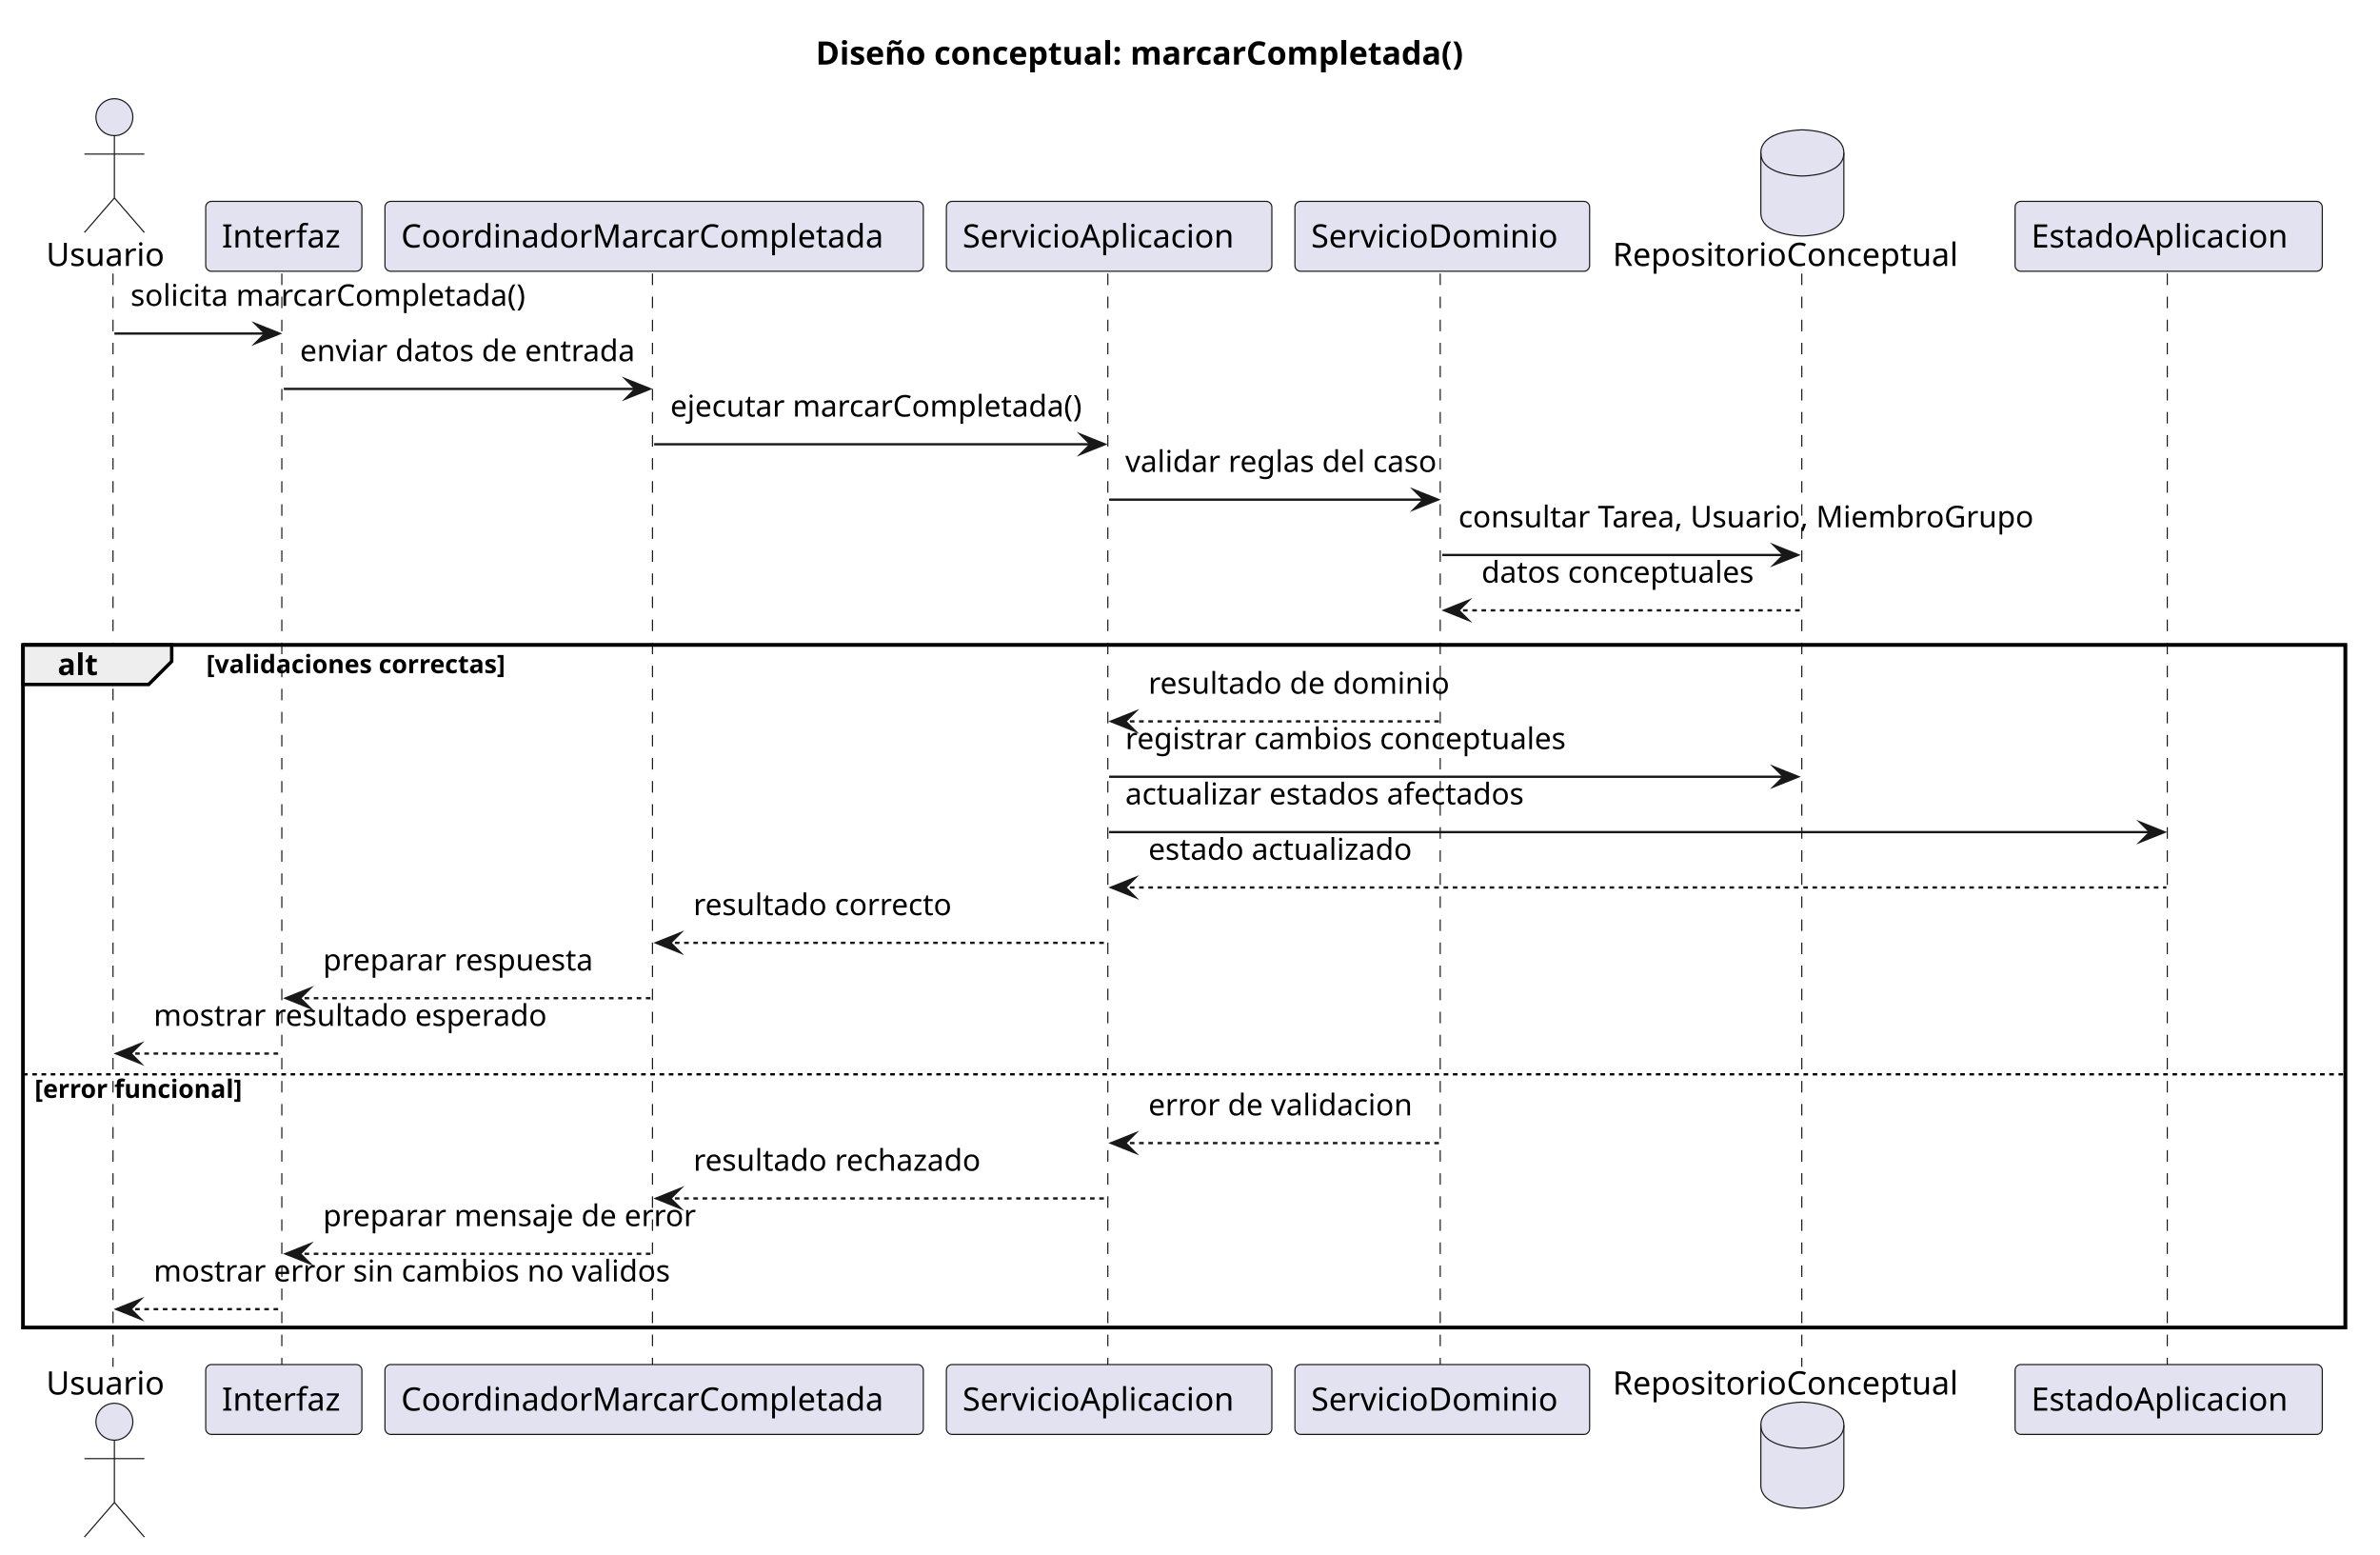
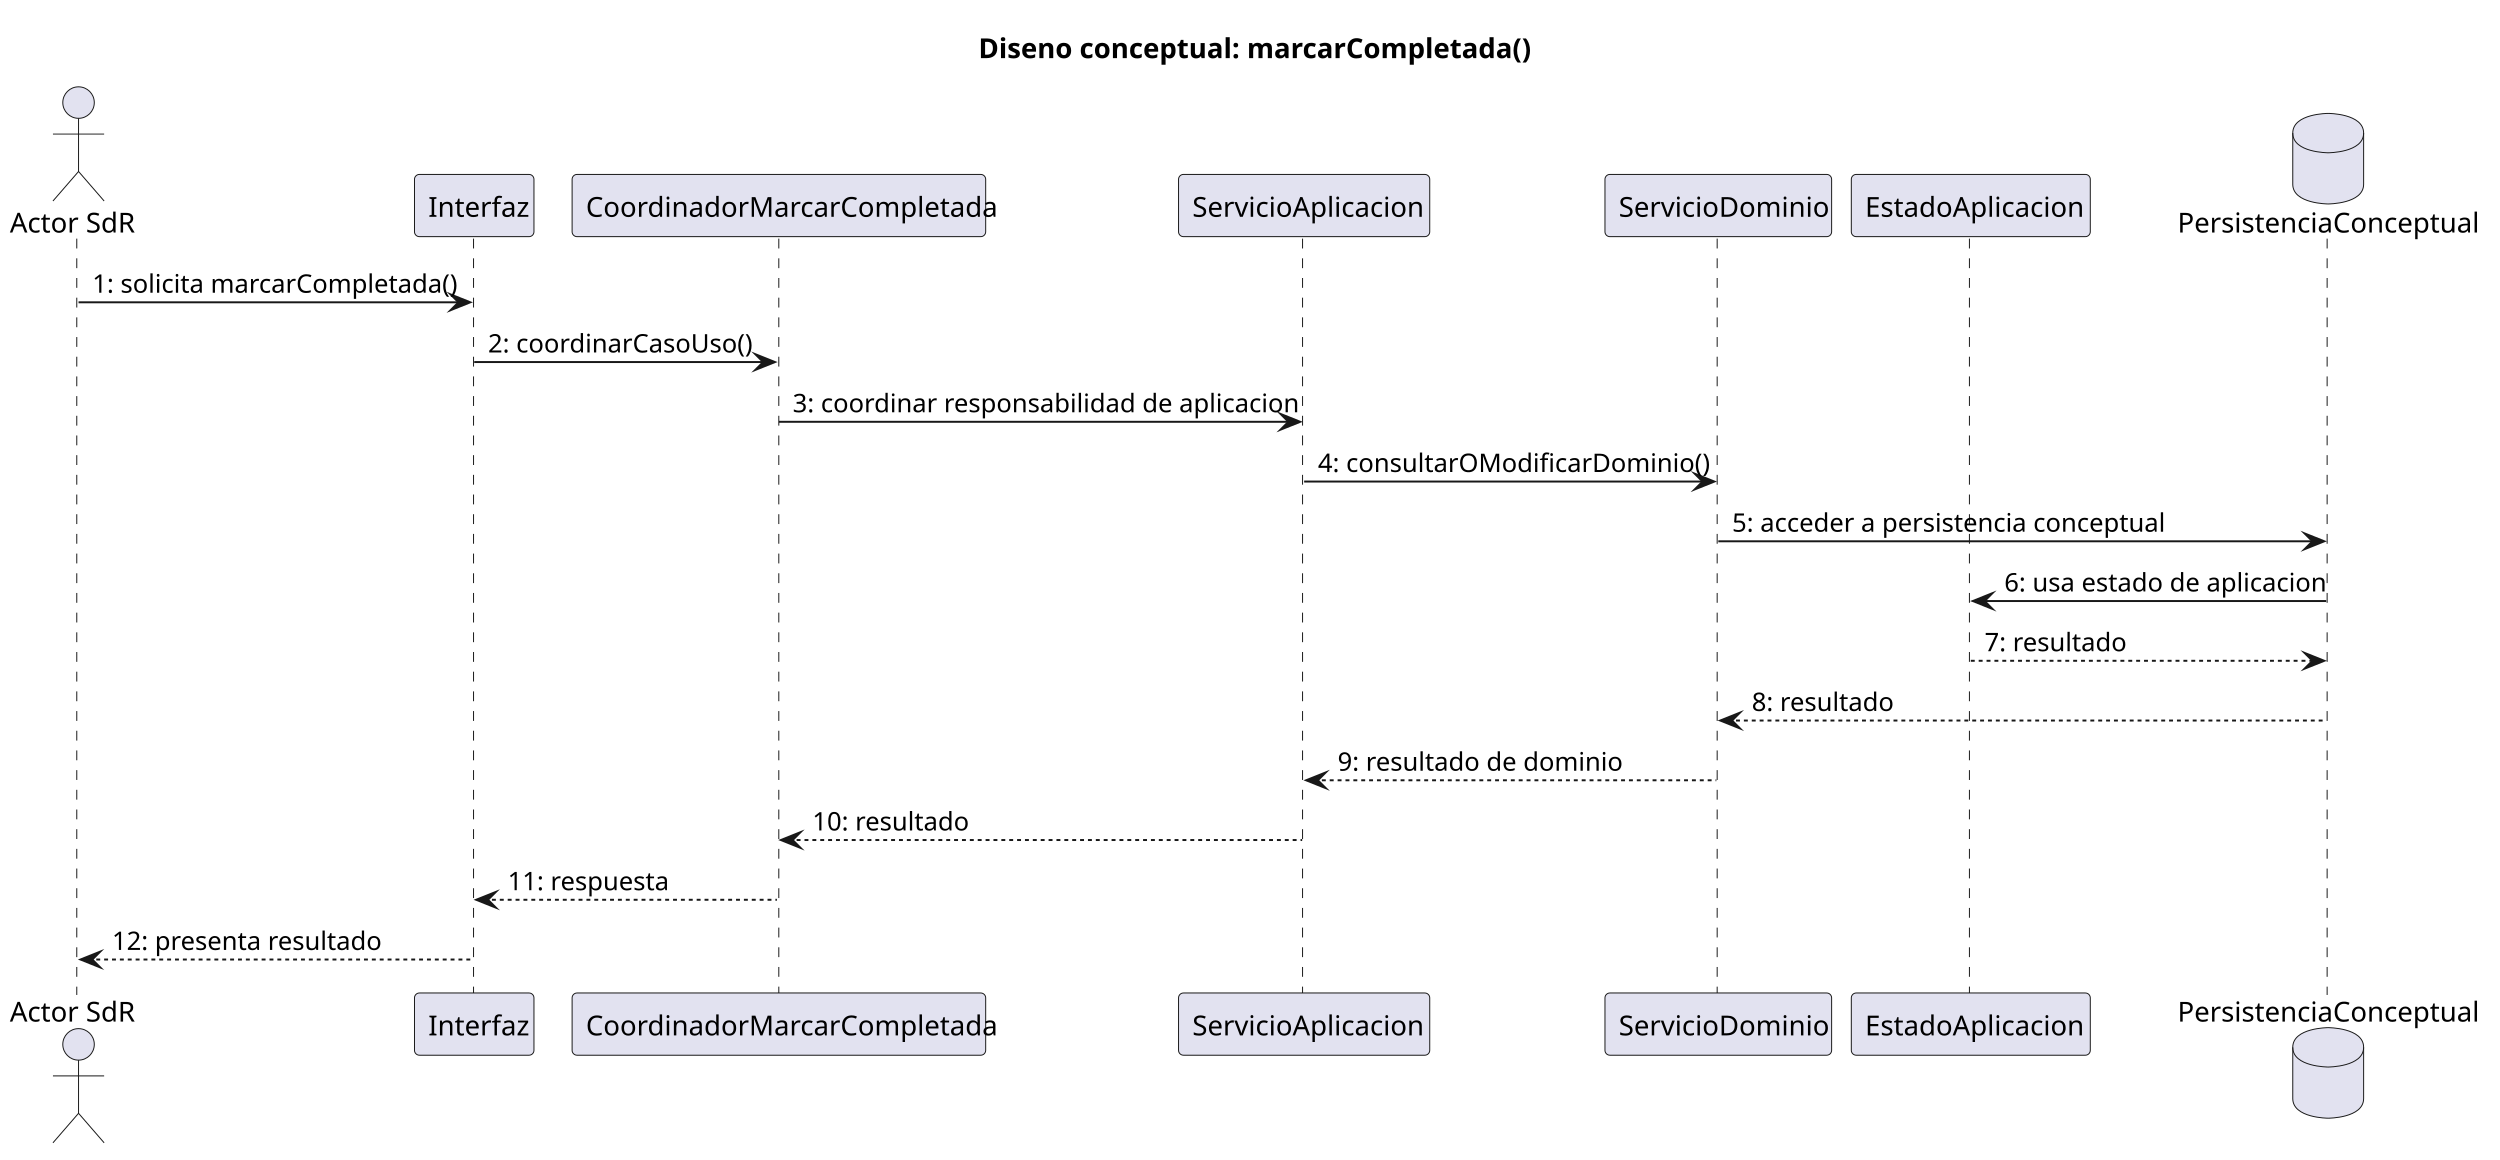
- <svg xmlns="http://www.w3.org/2000/svg" contentStyleType="text/css" data-diagram-type="SEQUENCE" height="674px" preserveAspectRatio="none" style="width:1032px;height:674px;background:#FFFFFF;" version="1.1" viewBox="0 0 1032 674" width="1032px" zoomAndPan="magnify">
+ <svg xmlns="http://www.w3.org/2000/svg" contentStyleType="text/css" data-diagram-type="SEQUENCE" height="589px" preserveAspectRatio="none" style="width:1270px;height:589px;background:#FFFFFF;" version="1.1" viewBox="0 0 1270 589" width="1270px" zoomAndPan="magnify">
  <defs />
  <g>
    <g class="title" data-source-line="1">
-       <text fill="#000000" font-family="sans-serif" font-size="14" font-weight="700" lengthAdjust="spacing" textLength="318.575" x="353.697" y="27.995">Diseño conceptual: marcarCompletada()</text>
+       <text fill="#000000" font-family="sans-serif" font-size="14" font-weight="700" lengthAdjust="spacing" textLength="269.172" x="497.045" y="29.533">Diseno conceptual: marcarCompletada()</text>
    </g>
-     <rect fill="none" height="295.938" style="stroke:#000000;stroke-width:1.5;" width="1006.97" x="10" y="279.594" />
-     <g class="participant-lifeline" data-entity-uid="part1" data-qualified-name="Usuario" data-source-line="3" id="part1-lifeline">
+     <g class="participant-lifeline" data-entity-uid="part1" data-qualified-name="Actor" data-source-line="3" id="part1-lifeline">
      <g>
-         <rect fill="#000000" fill-opacity="0" height="473.938" width="8" x="45.602" y="118.594" />
-         <line style="stroke:#181818;stroke-width:0.5;stroke-dasharray:5,5;" x1="49" x2="49" y1="118.594" y2="592.531" />
+         <rect fill="#000000" fill-opacity="0" height="384.219" width="8" x="35.9" y="121.219" />
+         <line style="stroke:#181818;stroke-width:0.5;stroke-dasharray:5,5;" x1="39" x2="39" y1="121.219" y2="505.438" />
      </g>
    </g>
    <g class="participant-lifeline" data-entity-uid="part2" data-qualified-name="Interfaz" data-source-line="4" id="part2-lifeline">
      <g>
-         <rect fill="#000000" fill-opacity="0" height="473.938" width="8" x="119.062" y="118.594" />
-         <line style="stroke:#181818;stroke-width:0.5;stroke-dasharray:5,5;" x1="122.204" x2="122.204" y1="118.594" y2="592.531" />
+         <rect fill="#000000" fill-opacity="0" height="384.219" width="8" x="236.904" y="121.219" />
+         <line style="stroke:#181818;stroke-width:0.5;stroke-dasharray:5,5;" x1="240.56" x2="240.56" y1="121.219" y2="505.438" />
      </g>
    </g>
    <g class="participant-lifeline" data-entity-uid="part3" data-qualified-name="Coordinador" data-source-line="5" id="part3-lifeline">
      <g>
-         <rect fill="#000000" fill-opacity="0" height="473.938" width="8" x="279.644" y="118.594" />
-         <line style="stroke:#181818;stroke-width:0.5;stroke-dasharray:5,5;" x1="282.921" x2="282.921" y1="118.594" y2="592.531" />
+         <rect fill="#000000" fill-opacity="0" height="384.219" width="8" x="391.679" y="121.219" />
+         <line style="stroke:#181818;stroke-width:0.5;stroke-dasharray:5,5;" x1="395.631" x2="395.631" y1="121.219" y2="505.438" />
      </g>
    </g>
    <g class="participant-lifeline" data-entity-uid="part4" data-qualified-name="ServicioAplicacion" data-source-line="6" id="part4-lifeline">
      <g>
-         <rect fill="#000000" fill-opacity="0" height="473.938" width="8" x="476.932" y="118.594" />
-         <line style="stroke:#181818;stroke-width:0.5;stroke-dasharray:5,5;" x1="480.368" x2="480.368" y1="118.594" y2="592.531" />
+         <rect fill="#000000" fill-opacity="0" height="384.219" width="8" x="658.502" y="121.219" />
+         <line style="stroke:#181818;stroke-width:0.5;stroke-dasharray:5,5;" x1="661.699" x2="661.699" y1="121.219" y2="505.438" />
      </g>
    </g>
    <g class="participant-lifeline" data-entity-uid="part5" data-qualified-name="ServicioDominio" data-source-line="7" id="part5-lifeline">
      <g>
-         <rect fill="#000000" fill-opacity="0" height="473.938" width="8" x="621.388" y="118.594" />
-         <line style="stroke:#181818;stroke-width:0.5;stroke-dasharray:5,5;" x1="624.496" x2="624.496" y1="118.594" y2="592.531" />
+         <rect fill="#000000" fill-opacity="0" height="384.219" width="8" x="868.894" y="121.219" />
+         <line style="stroke:#181818;stroke-width:0.5;stroke-dasharray:5,5;" x1="872.322" x2="872.322" y1="121.219" y2="505.438" />
      </g>
    </g>
-     <g class="participant-lifeline" data-entity-uid="part6" data-qualified-name="Repositorio" data-source-line="8" id="part6-lifeline">
+     <g class="participant-lifeline" data-entity-uid="part6" data-qualified-name="EstadoAplicacion" data-source-line="8" id="part6-lifeline">
      <g>
-         <rect fill="#000000" fill-opacity="0" height="473.938" width="8" x="777.523" y="118.594" />
-         <line style="stroke:#181818;stroke-width:0.5;stroke-dasharray:5,5;" x1="781.28" x2="781.28" y1="118.594" y2="592.531" />
+         <rect fill="#000000" fill-opacity="0" height="384.219" width="8" x="997.167" y="121.219" />
+         <line style="stroke:#181818;stroke-width:0.5;stroke-dasharray:5,5;" x1="1000.467" x2="1000.467" y1="121.219" y2="505.438" />
      </g>
    </g>
-     <g class="participant-lifeline" data-entity-uid="part7" data-qualified-name="EstadoAplicacion" data-source-line="9" id="part7-lifeline">
+     <g class="participant-lifeline" data-entity-uid="part7" data-qualified-name="Persistencia" data-source-line="9" id="part7-lifeline">
      <g>
-         <rect fill="#000000" fill-opacity="0" height="473.938" width="8" x="936.367" y="118.594" />
-         <line style="stroke:#181818;stroke-width:0.5;stroke-dasharray:5,5;" x1="939.765" x2="939.765" y1="118.594" y2="592.531" />
+         <rect fill="#000000" fill-opacity="0" height="384.219" width="8" x="1178.722" y="121.219" />
+         <line style="stroke:#181818;stroke-width:0.5;stroke-dasharray:5,5;" x1="1182.181" x2="1182.181" y1="121.219" y2="505.438" />
      </g>
    </g>
-     <g class="participant participant-head" data-entity-uid="part1" data-qualified-name="Usuario" data-source-line="3" id="part1-head">
-       <text fill="#000000" font-family="sans-serif" font-size="14" lengthAdjust="spacing" textLength="53.204" x="20" y="115.292">Usuario</text>
-       <ellipse cx="49.602" cy="50.797" fill="#E2E2F0" rx="8" ry="8" style="stroke:#181818;stroke-width:0.5;" />
-       <path d="M49.602,58.797 L49.602,85.797 M36.602,66.797 L62.602,66.797 M49.602,85.797 L36.602,100.797 M49.602,85.797 L62.602,100.797" fill="none" style="stroke:#181818;stroke-width:0.5;" />
+     <g class="participant participant-head" data-entity-uid="part1" data-qualified-name="Actor" data-source-line="3" id="part1-head">
+       <text fill="#000000" font-family="sans-serif" font-size="14" lengthAdjust="spacing" textLength="63.8" x="5" y="118.143">Actor SdR</text>
+       <ellipse cx="39.9" cy="52.109" fill="#E2E2F0" rx="8" ry="8" style="stroke:#181818;stroke-width:0.5;" />
+       <path d="M39.9,60.109 L39.9,87.109 M26.9,68.109 L52.9,68.109 M39.9,87.109 L26.9,102.109 M39.9,87.109 L52.9,102.109" fill="none" style="stroke:#181818;stroke-width:0.5;" />
    </g>
-     <g class="participant participant-tail" data-entity-uid="part1" data-qualified-name="Usuario" data-source-line="3" id="part1-tail">
-       <text fill="#000000" font-family="sans-serif" font-size="14" lengthAdjust="spacing" textLength="53.204" x="20" y="604.526">Usuario</text>
-       <ellipse cx="49.602" cy="616.328" fill="#E2E2F0" rx="8" ry="8" style="stroke:#181818;stroke-width:0.5;" />
-       <path d="M49.602,624.328 L49.602,651.328 M36.602,632.328 L62.602,632.328 M49.602,651.328 L36.602,666.328 M49.602,651.328 L62.602,666.328" fill="none" style="stroke:#181818;stroke-width:0.5;" />
+     <g class="participant participant-tail" data-entity-uid="part1" data-qualified-name="Actor" data-source-line="3" id="part1-tail">
+       <text fill="#000000" font-family="sans-serif" font-size="14" lengthAdjust="spacing" textLength="63.8" x="5" y="518.971">Actor SdR</text>
+       <ellipse cx="39.9" cy="530.547" fill="#E2E2F0" rx="8" ry="8" style="stroke:#181818;stroke-width:0.5;" />
+       <path d="M39.9,538.547 L39.9,565.547 M26.9,546.547 L52.9,546.547 M39.9,565.547 L26.9,580.547 M39.9,565.547 L52.9,580.547" fill="none" style="stroke:#181818;stroke-width:0.5;" />
    </g>
    <g class="participant participant-head" data-entity-uid="part2" data-qualified-name="Interfaz" data-source-line="4" id="part2-head">
-       <rect fill="#E2E2F0" height="30.297" rx="2.5" ry="2.5" style="stroke:#181818;stroke-width:0.5;" width="67.717" x="89.204" y="87.297" />
-       <text fill="#000000" font-family="sans-serif" font-size="14" lengthAdjust="spacing" textLength="53.717" x="96.204" y="107.292">Interfaz</text>
+       <rect fill="#E2E2F0" height="31.609" rx="2.5" ry="2.5" style="stroke:#181818;stroke-width:0.5;" width="60.69" x="210.56" y="88.609" />
+       <text fill="#000000" font-family="sans-serif" font-size="14" lengthAdjust="spacing" textLength="46.69" x="217.56" y="110.143">Interfaz</text>
    </g>
    <g class="participant participant-tail" data-entity-uid="part2" data-qualified-name="Interfaz" data-source-line="4" id="part2-tail">
-       <rect fill="#E2E2F0" height="30.297" rx="2.5" ry="2.5" style="stroke:#181818;stroke-width:0.5;" width="67.717" x="89.204" y="591.531" />
-       <text fill="#000000" font-family="sans-serif" font-size="14" lengthAdjust="spacing" textLength="53.717" x="96.204" y="611.526">Interfaz</text>
+       <rect fill="#E2E2F0" height="31.609" rx="2.5" ry="2.5" style="stroke:#181818;stroke-width:0.5;" width="60.69" x="210.56" y="504.438" />
+       <text fill="#000000" font-family="sans-serif" font-size="14" lengthAdjust="spacing" textLength="46.69" x="217.56" y="525.971">Interfaz</text>
    </g>
    <g class="participant participant-head" data-entity-uid="part3" data-qualified-name="Coordinador" data-source-line="5" id="part3-head">
-       <rect fill="#E2E2F0" height="30.297" rx="2.5" ry="2.5" style="stroke:#181818;stroke-width:0.5;" width="233.447" x="166.921" y="87.297" />
-       <text fill="#000000" font-family="sans-serif" font-size="14" lengthAdjust="spacing" textLength="219.447" x="173.921" y="107.292">CoordinadorMarcarCompletada</text>
+       <rect fill="#E2E2F0" height="31.609" rx="2.5" ry="2.5" style="stroke:#181818;stroke-width:0.5;" width="210.096" x="290.631" y="88.609" />
+       <text fill="#000000" font-family="sans-serif" font-size="14" lengthAdjust="spacing" textLength="196.096" x="297.631" y="110.143">CoordinadorMarcarCompletada</text>
    </g>
    <g class="participant participant-tail" data-entity-uid="part3" data-qualified-name="Coordinador" data-source-line="5" id="part3-tail">
-       <rect fill="#E2E2F0" height="30.297" rx="2.5" ry="2.5" style="stroke:#181818;stroke-width:0.5;" width="233.447" x="166.921" y="591.531" />
-       <text fill="#000000" font-family="sans-serif" font-size="14" lengthAdjust="spacing" textLength="219.447" x="173.921" y="611.526">CoordinadorMarcarCompletada</text>
+       <rect fill="#E2E2F0" height="31.609" rx="2.5" ry="2.5" style="stroke:#181818;stroke-width:0.5;" width="210.096" x="290.631" y="504.438" />
+       <text fill="#000000" font-family="sans-serif" font-size="14" lengthAdjust="spacing" textLength="196.096" x="297.631" y="525.971">CoordinadorMarcarCompletada</text>
    </g>
    <g class="participant participant-head" data-entity-uid="part4" data-qualified-name="ServicioAplicacion" data-source-line="6" id="part4-head">
-       <rect fill="#E2E2F0" height="30.297" rx="2.5" ry="2.5" style="stroke:#181818;stroke-width:0.5;" width="141.128" x="410.368" y="87.297" />
-       <text fill="#000000" font-family="sans-serif" font-size="14" lengthAdjust="spacing" textLength="127.128" x="417.368" y="107.292">ServicioAplicacion</text>
+       <rect fill="#E2E2F0" height="31.609" rx="2.5" ry="2.5" style="stroke:#181818;stroke-width:0.5;" width="127.606" x="598.699" y="88.609" />
+       <text fill="#000000" font-family="sans-serif" font-size="14" lengthAdjust="spacing" textLength="113.606" x="605.699" y="110.143">ServicioAplicacion</text>
    </g>
    <g class="participant participant-tail" data-entity-uid="part4" data-qualified-name="ServicioAplicacion" data-source-line="6" id="part4-tail">
-       <rect fill="#E2E2F0" height="30.297" rx="2.5" ry="2.5" style="stroke:#181818;stroke-width:0.5;" width="141.128" x="410.368" y="591.531" />
-       <text fill="#000000" font-family="sans-serif" font-size="14" lengthAdjust="spacing" textLength="127.128" x="417.368" y="611.526">ServicioAplicacion</text>
+       <rect fill="#E2E2F0" height="31.609" rx="2.5" ry="2.5" style="stroke:#181818;stroke-width:0.5;" width="127.606" x="598.699" y="504.438" />
+       <text fill="#000000" font-family="sans-serif" font-size="14" lengthAdjust="spacing" textLength="113.606" x="605.699" y="525.971">ServicioAplicacion</text>
    </g>
    <g class="participant participant-head" data-entity-uid="part5" data-qualified-name="ServicioDominio" data-source-line="7" id="part5-head">
-       <rect fill="#E2E2F0" height="30.297" rx="2.5" ry="2.5" style="stroke:#181818;stroke-width:0.5;" width="127.784" x="561.496" y="87.297" />
-       <text fill="#000000" font-family="sans-serif" font-size="14" lengthAdjust="spacing" textLength="113.784" x="568.496" y="107.292">ServicioDominio</text>
+       <rect fill="#E2E2F0" height="31.609" rx="2.5" ry="2.5" style="stroke:#181818;stroke-width:0.5;" width="115.144" x="815.322" y="88.609" />
+       <text fill="#000000" font-family="sans-serif" font-size="14" lengthAdjust="spacing" textLength="101.144" x="822.322" y="110.143">ServicioDominio</text>
    </g>
    <g class="participant participant-tail" data-entity-uid="part5" data-qualified-name="ServicioDominio" data-source-line="7" id="part5-tail">
-       <rect fill="#E2E2F0" height="30.297" rx="2.5" ry="2.5" style="stroke:#181818;stroke-width:0.5;" width="127.784" x="561.496" y="591.531" />
-       <text fill="#000000" font-family="sans-serif" font-size="14" lengthAdjust="spacing" textLength="113.784" x="568.496" y="611.526">ServicioDominio</text>
+       <rect fill="#E2E2F0" height="31.609" rx="2.5" ry="2.5" style="stroke:#181818;stroke-width:0.5;" width="115.144" x="815.322" y="504.438" />
+       <text fill="#000000" font-family="sans-serif" font-size="14" lengthAdjust="spacing" textLength="101.144" x="822.322" y="525.971">ServicioDominio</text>
    </g>
-     <g class="participant participant-head" data-entity-uid="part6" data-qualified-name="Repositorio" data-source-line="8" id="part6-head">
-       <text fill="#000000" font-family="sans-serif" font-size="14" lengthAdjust="spacing" textLength="158.484" x="699.28" y="115.292">RepositorioConceptual</text>
-       <path d="M763.523,66.297 C763.523,56.297 781.523,56.297 781.523,56.297 C781.523,56.297 799.523,56.297 799.523,66.297 L799.523,92.297 C799.523,102.297 781.523,102.297 781.523,102.297 C781.523,102.297 763.523,102.297 763.523,92.297 L763.523,66.297" fill="#E2E2F0" style="stroke:#181818;stroke-width:0.5;" />
-       <path d="M763.523,66.297 C763.523,76.297 781.523,76.297 781.523,76.297 C781.523,76.297 799.523,76.297 799.523,66.297" fill="none" style="stroke:#181818;stroke-width:0.5;" />
+     <g class="participant participant-head" data-entity-uid="part6" data-qualified-name="EstadoAplicacion" data-source-line="8" id="part6-head">
+       <rect fill="#E2E2F0" height="31.609" rx="2.5" ry="2.5" style="stroke:#181818;stroke-width:0.5;" width="121.399" x="940.467" y="88.609" />
+       <text fill="#000000" font-family="sans-serif" font-size="14" lengthAdjust="spacing" textLength="107.399" x="947.467" y="110.143">EstadoAplicacion</text>
    </g>
-     <g class="participant participant-tail" data-entity-uid="part6" data-qualified-name="Repositorio" data-source-line="8" id="part6-tail">
-       <text fill="#000000" font-family="sans-serif" font-size="14" lengthAdjust="spacing" textLength="158.484" x="699.28" y="604.526">RepositorioConceptual</text>
-       <path d="M763.523,617.828 C763.523,607.828 781.523,607.828 781.523,607.828 C781.523,607.828 799.523,607.828 799.523,617.828 L799.523,643.828 C799.523,653.828 781.523,653.828 781.523,653.828 C781.523,653.828 763.523,653.828 763.523,643.828 L763.523,617.828" fill="#E2E2F0" style="stroke:#181818;stroke-width:0.5;" />
-       <path d="M763.523,617.828 C763.523,627.828 781.523,627.828 781.523,627.828 C781.523,627.828 799.523,627.828 799.523,617.828" fill="none" style="stroke:#181818;stroke-width:0.5;" />
+     <g class="participant participant-tail" data-entity-uid="part6" data-qualified-name="EstadoAplicacion" data-source-line="8" id="part6-tail">
+       <rect fill="#E2E2F0" height="31.609" rx="2.5" ry="2.5" style="stroke:#181818;stroke-width:0.5;" width="121.399" x="940.467" y="504.438" />
+       <text fill="#000000" font-family="sans-serif" font-size="14" lengthAdjust="spacing" textLength="107.399" x="947.467" y="525.971">EstadoAplicacion</text>
    </g>
-     <g class="participant participant-head" data-entity-uid="part7" data-qualified-name="EstadoAplicacion" data-source-line="9" id="part7-head">
-       <rect fill="#E2E2F0" height="30.297" rx="2.5" ry="2.5" style="stroke:#181818;stroke-width:0.5;" width="133.205" x="873.765" y="87.297" />
-       <text fill="#000000" font-family="sans-serif" font-size="14" lengthAdjust="spacing" textLength="119.205" x="880.765" y="107.292">EstadoAplicacion</text>
+     <g class="participant participant-head" data-entity-uid="part7" data-qualified-name="Persistencia" data-source-line="9" id="part7-head">
+       <text fill="#000000" font-family="sans-serif" font-size="14" lengthAdjust="spacing" textLength="147.082" x="1106.181" y="118.143">PersistenciaConceptual</text>
+       <path d="M1164.722,67.609 C1164.722,57.609 1182.722,57.609 1182.722,57.609 C1182.722,57.609 1200.722,57.609 1200.722,67.609 L1200.722,93.609 C1200.722,103.609 1182.722,103.609 1182.722,103.609 C1182.722,103.609 1164.722,103.609 1164.722,93.609 L1164.722,67.609" fill="#E2E2F0" style="stroke:#181818;stroke-width:0.5;" />
+       <path d="M1164.722,67.609 C1164.722,77.609 1182.722,77.609 1182.722,77.609 C1182.722,77.609 1200.722,77.609 1200.722,67.609" fill="none" style="stroke:#181818;stroke-width:0.5;" />
    </g>
-     <g class="participant participant-tail" data-entity-uid="part7" data-qualified-name="EstadoAplicacion" data-source-line="9" id="part7-tail">
-       <rect fill="#E2E2F0" height="30.297" rx="2.5" ry="2.5" style="stroke:#181818;stroke-width:0.5;" width="133.205" x="873.765" y="591.531" />
-       <text fill="#000000" font-family="sans-serif" font-size="14" lengthAdjust="spacing" textLength="119.205" x="880.765" y="611.526">EstadoAplicacion</text>
+     <g class="participant participant-tail" data-entity-uid="part7" data-qualified-name="Persistencia" data-source-line="9" id="part7-tail">
+       <text fill="#000000" font-family="sans-serif" font-size="14" lengthAdjust="spacing" textLength="147.082" x="1106.181" y="518.971">PersistenciaConceptual</text>
+       <path d="M1164.722,532.047 C1164.722,522.047 1182.722,522.047 1182.722,522.047 C1182.722,522.047 1200.722,522.047 1200.722,532.047 L1200.722,558.047 C1200.722,568.047 1182.722,568.047 1182.722,568.047 C1182.722,568.047 1164.722,568.047 1164.722,558.047 L1164.722,532.047" fill="#E2E2F0" style="stroke:#181818;stroke-width:0.5;" />
+       <path d="M1164.722,532.047 C1164.722,542.047 1182.722,542.047 1182.722,542.047 C1182.722,542.047 1200.722,542.047 1200.722,532.047" fill="none" style="stroke:#181818;stroke-width:0.5;" />
    </g>
    <g class="message" data-entity-1="part1" data-entity-2="part2" data-source-line="11" id="msg1">
-       <polygon fill="#181818" points="111.062,140.594,121.062,144.594,111.062,148.594,115.062,144.594" style="stroke:#181818;stroke-width:1;stroke-linejoin:miter;stroke-miterlimit:10;" />
-       <line style="stroke:#181818;stroke-width:1;" x1="49.602" x2="117.062" y1="144.594" y2="144.594" />
-       <text fill="#000000" font-family="sans-serif" font-size="13" lengthAdjust="spacing" textLength="0" x="56.602" y="132.594">solicita marcarCompletada()</text>
+       <polygon fill="#181818" points="228.904,149.57,238.904,153.57,228.904,157.57,232.904,153.57" style="stroke:#181818;stroke-width:1;stroke-linejoin:miter;stroke-miterlimit:10;" />
+       <line style="stroke:#181818;stroke-width:1;" x1="39.9" x2="234.904" y1="153.57" y2="153.57" />
+       <text fill="#000000" font-family="sans-serif" font-size="13" lengthAdjust="spacing" textLength="177.004" x="46.9" y="148.714">1: solicita marcarCompletada()</text>
    </g>
    <g class="message" data-entity-1="part2" data-entity-2="part3" data-source-line="12" id="msg2">
-       <polygon fill="#181818" points="271.644,164.594,281.644,168.594,271.644,172.594,275.644,168.594" style="stroke:#181818;stroke-width:1;stroke-linejoin:miter;stroke-miterlimit:10;" />
-       <line style="stroke:#181818;stroke-width:1;" x1="123.062" x2="277.644" y1="168.594" y2="168.594" />
-       <text fill="#000000" font-family="sans-serif" font-size="13" lengthAdjust="spacing" textLength="0" x="130.062" y="156.594">enviar datos de entrada</text>
+       <polygon fill="#181818" points="383.679,179.922,393.679,183.922,383.679,187.922,387.679,183.922" style="stroke:#181818;stroke-width:1;stroke-linejoin:miter;stroke-miterlimit:10;" />
+       <line style="stroke:#181818;stroke-width:1;" x1="240.904" x2="389.679" y1="183.922" y2="183.922" />
+       <text fill="#000000" font-family="sans-serif" font-size="13" lengthAdjust="spacing" textLength="130.774" x="247.904" y="179.065">2: coordinarCasoUso()</text>
    </g>
    <g class="message" data-entity-1="part3" data-entity-2="part4" data-source-line="13" id="msg3">
-       <polygon fill="#181818" points="468.932,188.594,478.932,192.594,468.932,196.594,472.932,192.594" style="stroke:#181818;stroke-width:1;stroke-linejoin:miter;stroke-miterlimit:10;" />
-       <line style="stroke:#181818;stroke-width:1;" x1="283.644" x2="474.932" y1="192.594" y2="192.594" />
-       <text fill="#000000" font-family="sans-serif" font-size="13" lengthAdjust="spacing" textLength="0" x="290.644" y="180.594">ejecutar marcarCompletada()</text>
+       <polygon fill="#181818" points="650.502,210.273,660.502,214.273,650.502,218.273,654.502,214.273" style="stroke:#181818;stroke-width:1;stroke-linejoin:miter;stroke-miterlimit:10;" />
+       <line style="stroke:#181818;stroke-width:1;" x1="395.679" x2="656.502" y1="214.273" y2="214.273" />
+       <text fill="#000000" font-family="sans-serif" font-size="13" lengthAdjust="spacing" textLength="242.823" x="402.679" y="209.417">3: coordinar responsabilidad de aplicacion</text>
    </g>
    <g class="message" data-entity-1="part4" data-entity-2="part5" data-source-line="14" id="msg4">
-       <polygon fill="#181818" points="613.388,212.594,623.388,216.594,613.388,220.594,617.388,216.594" style="stroke:#181818;stroke-width:1;stroke-linejoin:miter;stroke-miterlimit:10;" />
-       <line style="stroke:#181818;stroke-width:1;" x1="480.932" x2="619.388" y1="216.594" y2="216.594" />
-       <text fill="#000000" font-family="sans-serif" font-size="13" lengthAdjust="spacing" textLength="0" x="487.932" y="204.594">validar reglas del caso</text>
+       <polygon fill="#181818" points="860.894,240.625,870.894,244.625,860.894,248.625,864.894,244.625" style="stroke:#181818;stroke-width:1;stroke-linejoin:miter;stroke-miterlimit:10;" />
+       <line style="stroke:#181818;stroke-width:1;" x1="662.502" x2="866.894" y1="244.625" y2="244.625" />
+       <text fill="#000000" font-family="sans-serif" font-size="13" lengthAdjust="spacing" textLength="186.393" x="669.502" y="239.769">4: consultarOModificarDominio()</text>
    </g>
-     <g class="message" data-entity-1="part5" data-entity-2="part6" data-source-line="15" id="msg5">
-       <polygon fill="#181818" points="769.523,236.594,779.523,240.594,769.523,244.594,773.523,240.594" style="stroke:#181818;stroke-width:1;stroke-linejoin:miter;stroke-miterlimit:10;" />
-       <line style="stroke:#181818;stroke-width:1;" x1="625.388" x2="775.523" y1="240.594" y2="240.594" />
-       <text fill="#000000" font-family="sans-serif" font-size="13" lengthAdjust="spacing" textLength="0" x="632.388" y="228.594">consultar Tarea, Usuario, MiembroGrupo</text>
+     <g class="message" data-entity-1="part5" data-entity-2="part7" data-source-line="15" id="msg5">
+       <polygon fill="#181818" points="1170.722,270.977,1180.722,274.977,1170.722,278.977,1174.722,274.977" style="stroke:#181818;stroke-width:1;stroke-linejoin:miter;stroke-miterlimit:10;" />
+       <line style="stroke:#181818;stroke-width:1;" x1="872.894" x2="1176.722" y1="274.977" y2="274.977" />
+       <text fill="#000000" font-family="sans-serif" font-size="13" lengthAdjust="spacing" textLength="211.015" x="879.894" y="270.12">5: acceder a persistencia conceptual</text>
    </g>
-     <g class="message" data-entity-1="part6" data-entity-2="part5" data-source-line="16" id="msg6">
-       <polygon fill="#181818" points="636.388,260.594,626.388,264.594,636.388,268.594,632.388,264.594" style="stroke:#181818;stroke-width:1;stroke-linejoin:miter;stroke-miterlimit:10;" />
-       <line style="stroke:#181818;stroke-width:1;stroke-dasharray:2,2;" x1="630.388" x2="780.523" y1="264.594" y2="264.594" />
-       <text fill="#000000" font-family="sans-serif" font-size="13" lengthAdjust="spacing" textLength="0" x="642.388" y="252.594">datos conceptuales</text>
+     <g class="message" data-entity-1="part7" data-entity-2="part6" data-source-line="16" id="msg6">
+       <polygon fill="#181818" points="1012.167,301.328,1002.167,305.328,1012.167,309.328,1008.167,305.328" style="stroke:#181818;stroke-width:1;stroke-linejoin:miter;stroke-miterlimit:10;" />
+       <line style="stroke:#181818;stroke-width:1;" x1="1006.167" x2="1181.722" y1="305.328" y2="305.328" />
+       <text fill="#000000" font-family="sans-serif" font-size="13" lengthAdjust="spacing" textLength="157.555" x="1018.167" y="300.472">6: usa estado de aplicacion</text>
    </g>
-     <path d="M10,279.594 L74.443,279.594 L74.443,286.727 L64.443,296.727 L10,296.727 L10,279.594" fill="#EEEEEE" style="stroke:#000000;stroke-width:1.5;" />
-     <rect fill="none" height="295.938" style="stroke:#000000;stroke-width:1.5;" width="1006.97" x="10" y="279.594" />
-     <text fill="#000000" font-family="sans-serif" font-size="13" font-weight="700" lengthAdjust="spacing" textLength="19.443" x="25" y="292.661">alt</text>
-     <text fill="#000000" font-family="sans-serif" font-size="11" font-weight="700" lengthAdjust="spacing" textLength="149.139" x="89.443" y="291.804">[validaciones correctas]</text>
-     <g class="message" data-entity-1="part5" data-entity-2="part4" data-source-line="19" id="msg7">
-       <polygon fill="#181818" points="491.932,308.727,481.932,312.727,491.932,316.727,487.932,312.727" style="stroke:#181818;stroke-width:1;stroke-linejoin:miter;stroke-miterlimit:10;" />
-       <line style="stroke:#181818;stroke-width:1;stroke-dasharray:2,2;" x1="485.932" x2="624.388" y1="312.727" y2="312.727" />
-       <text fill="#000000" font-family="sans-serif" font-size="13" lengthAdjust="spacing" textLength="0" x="497.932" y="300.727">resultado de dominio</text>
+     <g class="message" data-entity-1="part6" data-entity-2="part7" data-source-line="17" id="msg7">
+       <polygon fill="#181818" points="1170.722,331.68,1180.722,335.68,1170.722,339.68,1174.722,335.68" style="stroke:#181818;stroke-width:1;stroke-linejoin:miter;stroke-miterlimit:10;" />
+       <line style="stroke:#181818;stroke-width:1;stroke-dasharray:2,2;" x1="1001.167" x2="1176.722" y1="335.68" y2="335.68" />
+       <text fill="#000000" font-family="sans-serif" font-size="13" lengthAdjust="spacing" textLength="67.933" x="1008.167" y="330.823">7: resultado</text>
    </g>
-     <g class="message" data-entity-1="part4" data-entity-2="part6" data-source-line="20" id="msg8">
-       <polygon fill="#181818" points="769.523,332.727,779.523,336.727,769.523,340.727,773.523,336.727" style="stroke:#181818;stroke-width:1;stroke-linejoin:miter;stroke-miterlimit:10;" />
-       <line style="stroke:#181818;stroke-width:1;" x1="480.932" x2="775.523" y1="336.727" y2="336.727" />
-       <text fill="#000000" font-family="sans-serif" font-size="13" lengthAdjust="spacing" textLength="0" x="487.932" y="324.727">registrar cambios conceptuales</text>
+     <g class="message" data-entity-1="part7" data-entity-2="part5" data-source-line="18" id="msg8">
+       <polygon fill="#181818" points="883.894,362.031,873.894,366.031,883.894,370.031,879.894,366.031" style="stroke:#181818;stroke-width:1;stroke-linejoin:miter;stroke-miterlimit:10;" />
+       <line style="stroke:#181818;stroke-width:1;stroke-dasharray:2,2;" x1="877.894" x2="1181.722" y1="366.031" y2="366.031" />
+       <text fill="#000000" font-family="sans-serif" font-size="13" lengthAdjust="spacing" textLength="67.933" x="889.894" y="361.175">8: resultado</text>
    </g>
-     <g class="message" data-entity-1="part4" data-entity-2="part7" data-source-line="21" id="msg9">
-       <polygon fill="#181818" points="928.367,356.727,938.367,360.727,928.367,364.727,932.367,360.727" style="stroke:#181818;stroke-width:1;stroke-linejoin:miter;stroke-miterlimit:10;" />
-       <line style="stroke:#181818;stroke-width:1;" x1="480.932" x2="934.367" y1="360.727" y2="360.727" />
-       <text fill="#000000" font-family="sans-serif" font-size="13" lengthAdjust="spacing" textLength="0" x="487.932" y="348.727">actualizar estados afectados</text>
+     <g class="message" data-entity-1="part5" data-entity-2="part4" data-source-line="19" id="msg9">
+       <polygon fill="#181818" points="673.502,392.383,663.502,396.383,673.502,400.383,669.502,396.383" style="stroke:#181818;stroke-width:1;stroke-linejoin:miter;stroke-miterlimit:10;" />
+       <line style="stroke:#181818;stroke-width:1;stroke-dasharray:2,2;" x1="667.502" x2="871.894" y1="396.383" y2="396.383" />
+       <text fill="#000000" font-family="sans-serif" font-size="13" lengthAdjust="spacing" textLength="135.142" x="679.502" y="391.526">9: resultado de dominio</text>
    </g>
-     <g class="message" data-entity-1="part7" data-entity-2="part4" data-source-line="22" id="msg10">
-       <polygon fill="#181818" points="491.932,380.727,481.932,384.727,491.932,388.727,487.932,384.727" style="stroke:#181818;stroke-width:1;stroke-linejoin:miter;stroke-miterlimit:10;" />
-       <line style="stroke:#181818;stroke-width:1;stroke-dasharray:2,2;" x1="485.932" x2="939.367" y1="384.727" y2="384.727" />
-       <text fill="#000000" font-family="sans-serif" font-size="13" lengthAdjust="spacing" textLength="0" x="497.932" y="372.727">estado actualizado</text>
+     <g class="message" data-entity-1="part4" data-entity-2="part3" data-source-line="20" id="msg10">
+       <polygon fill="#181818" points="406.679,422.734,396.679,426.734,406.679,430.734,402.679,426.734" style="stroke:#181818;stroke-width:1;stroke-linejoin:miter;stroke-miterlimit:10;" />
+       <line style="stroke:#181818;stroke-width:1;stroke-dasharray:2,2;" x1="400.679" x2="661.502" y1="426.734" y2="426.734" />
+       <text fill="#000000" font-family="sans-serif" font-size="13" lengthAdjust="spacing" textLength="75.163" x="412.679" y="421.878">10: resultado</text>
    </g>
-     <g class="message" data-entity-1="part4" data-entity-2="part3" data-source-line="23" id="msg11">
-       <polygon fill="#181818" points="294.644,404.727,284.644,408.727,294.644,412.727,290.644,408.727" style="stroke:#181818;stroke-width:1;stroke-linejoin:miter;stroke-miterlimit:10;" />
-       <line style="stroke:#181818;stroke-width:1;stroke-dasharray:2,2;" x1="288.644" x2="479.932" y1="408.727" y2="408.727" />
-       <text fill="#000000" font-family="sans-serif" font-size="13" lengthAdjust="spacing" textLength="0" x="300.644" y="396.727">resultado correcto</text>
+     <g class="message" data-entity-1="part3" data-entity-2="part2" data-source-line="21" id="msg11">
+       <polygon fill="#181818" points="251.904,453.086,241.904,457.086,251.904,461.086,247.904,457.086" style="stroke:#181818;stroke-width:1;stroke-linejoin:miter;stroke-miterlimit:10;" />
+       <line style="stroke:#181818;stroke-width:1;stroke-dasharray:2,2;" x1="245.904" x2="394.679" y1="457.086" y2="457.086" />
+       <text fill="#000000" font-family="sans-serif" font-size="13" lengthAdjust="spacing" textLength="78.774" x="257.904" y="452.229">11: respuesta</text>
    </g>
-     <g class="message" data-entity-1="part3" data-entity-2="part2" data-source-line="24" id="msg12">
-       <polygon fill="#181818" points="134.062,428.727,124.062,432.727,134.062,436.727,130.062,432.727" style="stroke:#181818;stroke-width:1;stroke-linejoin:miter;stroke-miterlimit:10;" />
-       <line style="stroke:#181818;stroke-width:1;stroke-dasharray:2,2;" x1="128.062" x2="282.644" y1="432.727" y2="432.727" />
-       <text fill="#000000" font-family="sans-serif" font-size="13" lengthAdjust="spacing" textLength="0" x="140.062" y="420.727">preparar respuesta</text>
-     </g>
-     <g class="message" data-entity-1="part2" data-entity-2="part1" data-source-line="25" id="msg13">
-       <polygon fill="#181818" points="60.602,452.727,50.602,456.727,60.602,460.727,56.602,456.727" style="stroke:#181818;stroke-width:1;stroke-linejoin:miter;stroke-miterlimit:10;" />
-       <line style="stroke:#181818;stroke-width:1;stroke-dasharray:2,2;" x1="54.602" x2="122.062" y1="456.727" y2="456.727" />
-       <text fill="#000000" font-family="sans-serif" font-size="13" lengthAdjust="spacing" textLength="0" x="66.602" y="444.727">mostrar resultado esperado</text>
-     </g>
-     <line style="stroke:#000000;stroke-width:1;stroke-dasharray:2,2;" x1="10" x2="1016.97" y1="465.727" y2="465.727" />
-     <text fill="#000000" font-family="sans-serif" font-size="11" font-weight="700" lengthAdjust="spacing" textLength="102.497" x="15" y="475.937">[error funcional]</text>
-     <g class="message" data-entity-1="part5" data-entity-2="part4" data-source-line="27" id="msg14">
-       <polygon fill="#181818" points="491.932,491.531,481.932,495.531,491.932,499.531,487.932,495.531" style="stroke:#181818;stroke-width:1;stroke-linejoin:miter;stroke-miterlimit:10;" />
-       <line style="stroke:#181818;stroke-width:1;stroke-dasharray:2,2;" x1="485.932" x2="624.388" y1="495.531" y2="495.531" />
-       <text fill="#000000" font-family="sans-serif" font-size="13" lengthAdjust="spacing" textLength="0" x="497.932" y="483.531">error de validacion</text>
-     </g>
-     <g class="message" data-entity-1="part4" data-entity-2="part3" data-source-line="28" id="msg15">
-       <polygon fill="#181818" points="294.644,515.531,284.644,519.531,294.644,523.531,290.644,519.531" style="stroke:#181818;stroke-width:1;stroke-linejoin:miter;stroke-miterlimit:10;" />
-       <line style="stroke:#181818;stroke-width:1;stroke-dasharray:2,2;" x1="288.644" x2="479.932" y1="519.531" y2="519.531" />
-       <text fill="#000000" font-family="sans-serif" font-size="13" lengthAdjust="spacing" textLength="0" x="300.644" y="507.531">resultado rechazado</text>
-     </g>
-     <g class="message" data-entity-1="part3" data-entity-2="part2" data-source-line="29" id="msg16">
-       <polygon fill="#181818" points="134.062,539.531,124.062,543.531,134.062,547.531,130.062,543.531" style="stroke:#181818;stroke-width:1;stroke-linejoin:miter;stroke-miterlimit:10;" />
-       <line style="stroke:#181818;stroke-width:1;stroke-dasharray:2,2;" x1="128.062" x2="282.644" y1="543.531" y2="543.531" />
-       <text fill="#000000" font-family="sans-serif" font-size="13" lengthAdjust="spacing" textLength="0" x="140.062" y="531.531">preparar mensaje de error</text>
-     </g>
-     <g class="message" data-entity-1="part2" data-entity-2="part1" data-source-line="30" id="msg17">
-       <polygon fill="#181818" points="60.602,563.531,50.602,567.531,60.602,571.531,56.602,567.531" style="stroke:#181818;stroke-width:1;stroke-linejoin:miter;stroke-miterlimit:10;" />
-       <line style="stroke:#181818;stroke-width:1;stroke-dasharray:2,2;" x1="54.602" x2="122.062" y1="567.531" y2="567.531" />
-       <text fill="#000000" font-family="sans-serif" font-size="13" lengthAdjust="spacing" textLength="0" x="66.602" y="555.531">mostrar error sin cambios no validos</text>
+     <g class="message" data-entity-1="part2" data-entity-2="part1" data-source-line="22" id="msg12">
+       <polygon fill="#181818" points="50.9,483.438,40.9,487.438,50.9,491.438,46.9,487.438" style="stroke:#181818;stroke-width:1;stroke-linejoin:miter;stroke-miterlimit:10;" />
+       <line style="stroke:#181818;stroke-width:1;stroke-dasharray:2,2;" x1="44.9" x2="239.904" y1="487.438" y2="487.438" />
+       <text fill="#000000" font-family="sans-serif" font-size="13" lengthAdjust="spacing" textLength="129.365" x="56.9" y="482.581">12: presenta resultado</text>
    </g>
  </g>
</svg>
